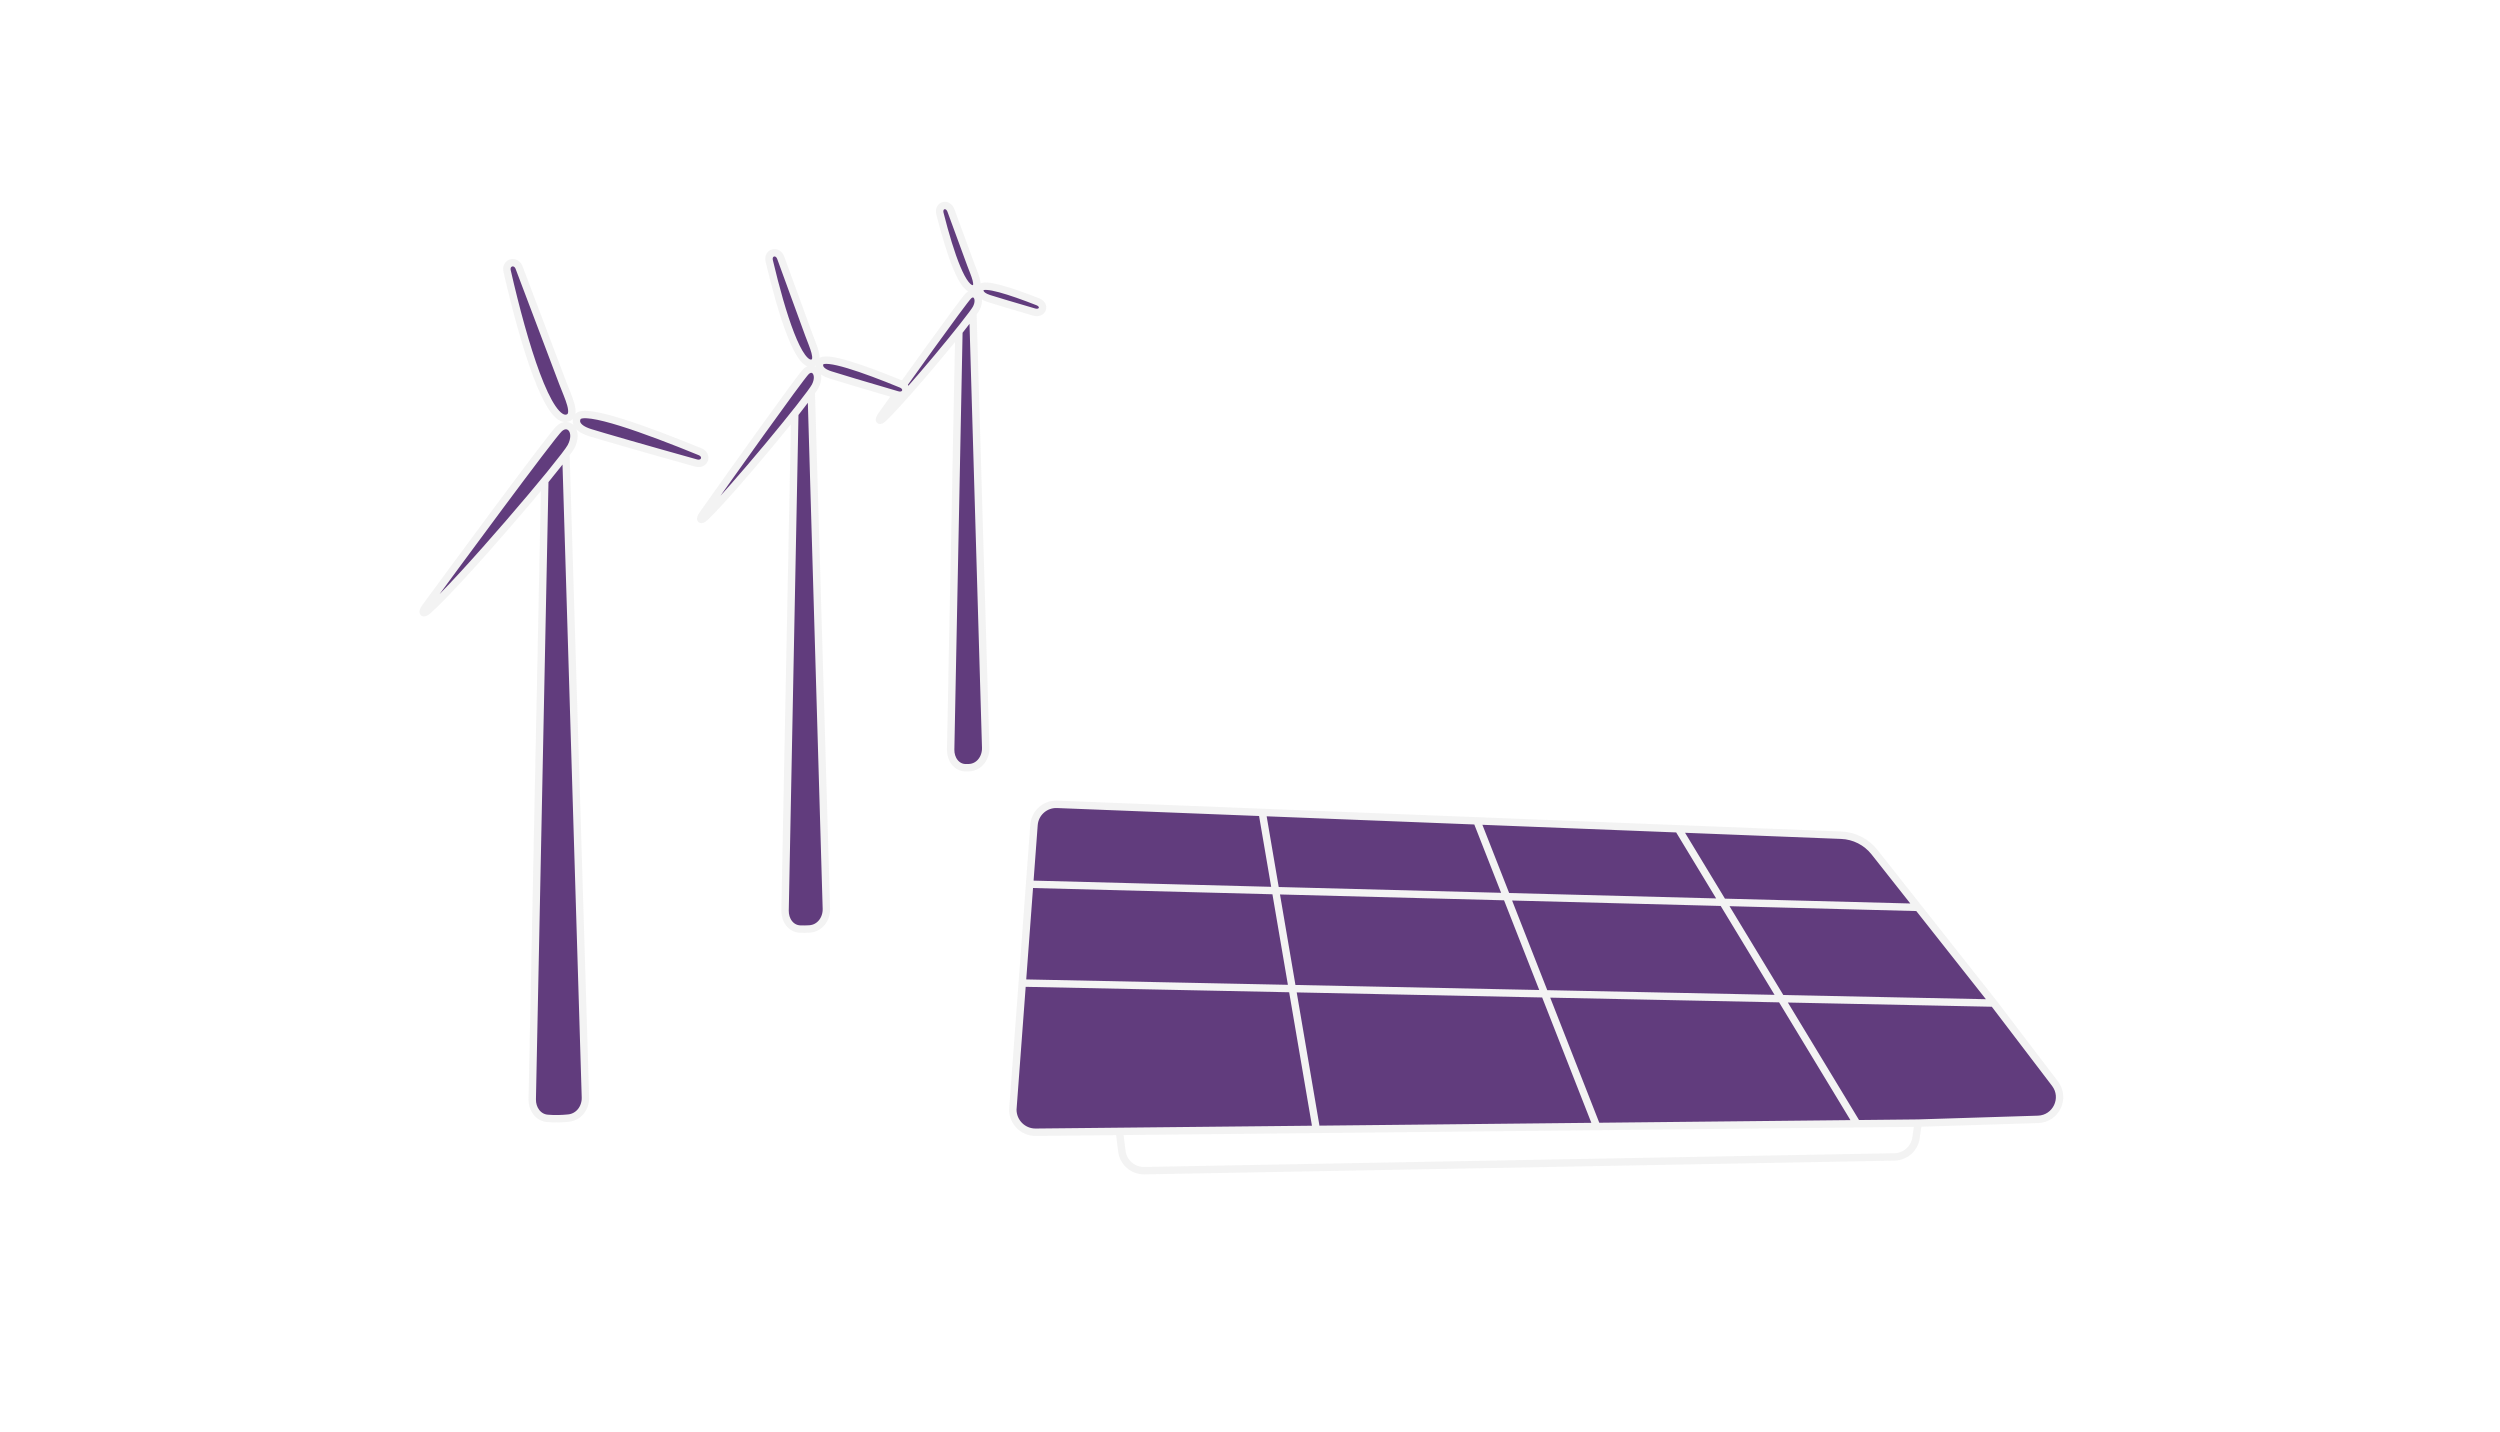
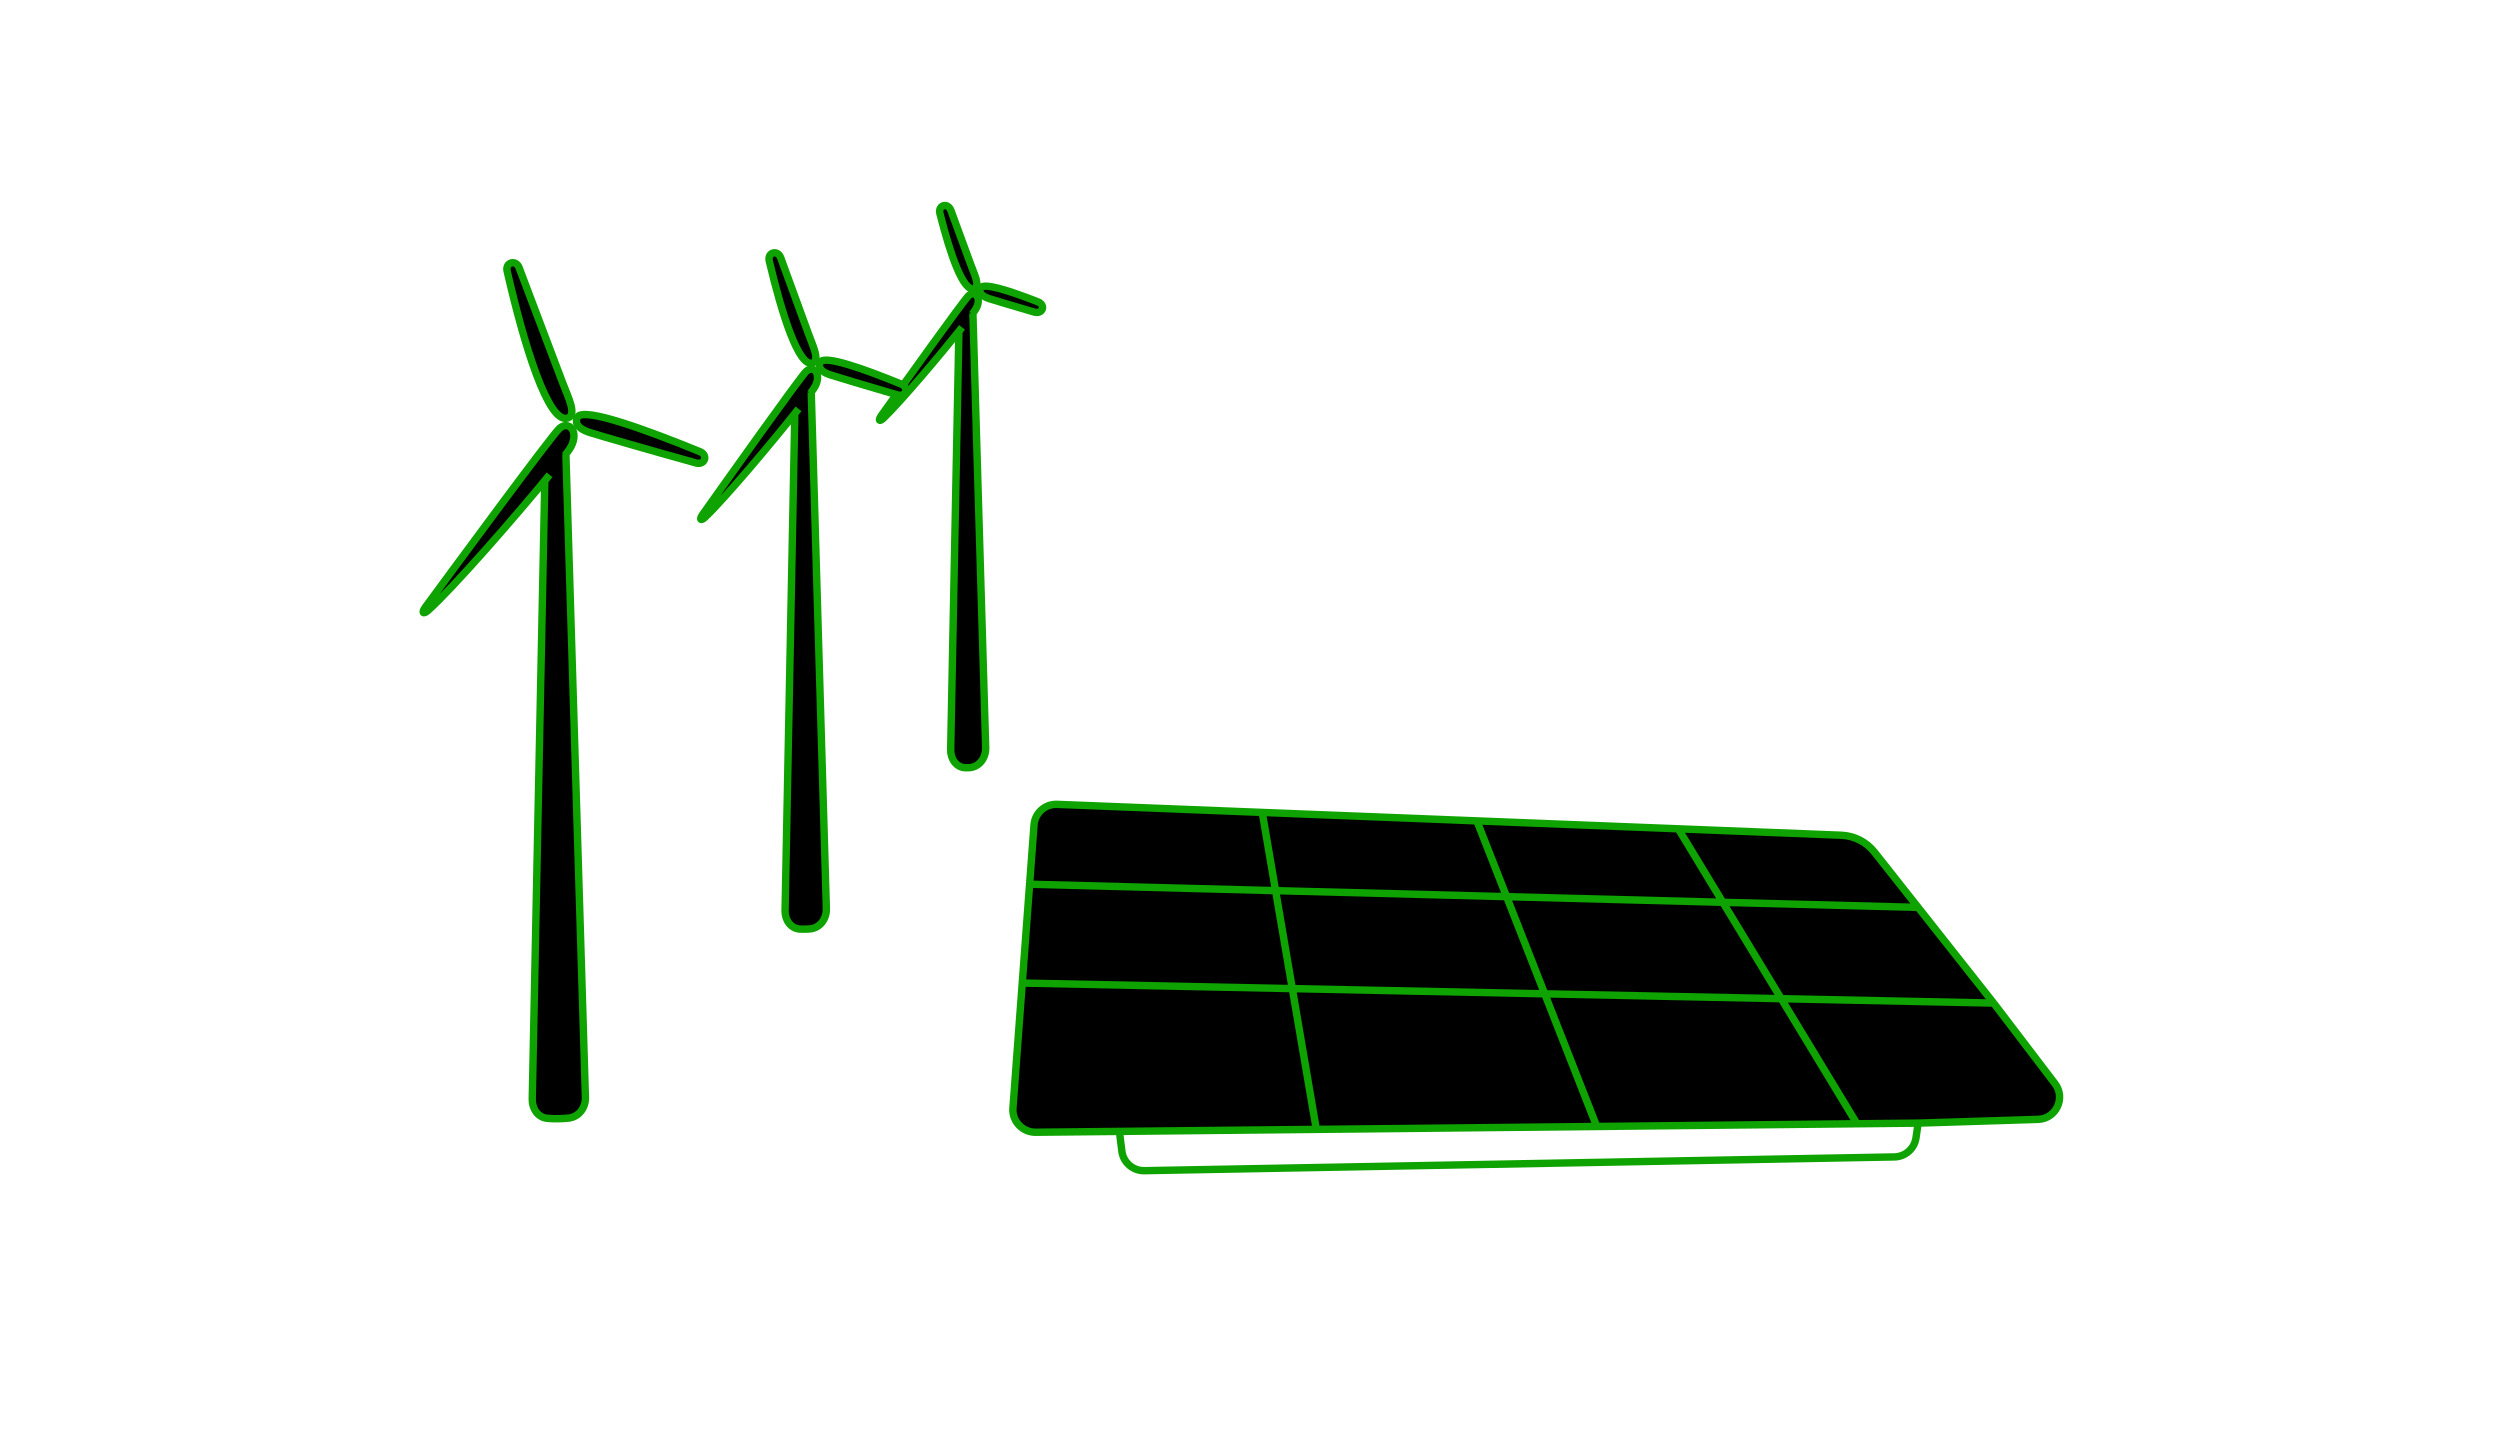
<svg xmlns="http://www.w3.org/2000/svg" width="337" height="193" viewBox="0 0 337 193" fill="none">
-   <g opacity="0.8">
-     <path d="M131.148 42.236L132.872 100.788C132.913 102.176 131.99 103.439 130.603 103.486C130.464 103.491 130.322 103.493 130.18 103.492C128.914 103.479 128.123 102.309 128.148 101.043L129.259 44.685L129.684 44.134C126.799 47.773 121.488 54.056 119.14 56.33C118.513 56.938 118.329 56.682 118.836 55.971C121.547 52.167 129.877 40.504 130.563 39.864C131.383 39.099 132.347 40.094 131.603 41.548C131.529 41.692 131.34 41.969 131.06 42.35L131.148 42.236Z" fill="#3A0B5C" />
-     <path d="M131.305 38.902C129.865 39.392 128.12 34.401 126.706 28.807C126.409 27.631 127.772 27.246 128.191 28.385C129.477 31.888 130.657 35.1 130.859 35.655C131.333 36.956 132.172 38.608 131.305 38.902Z" fill="#3A0B5C" />
-     <path d="M133.314 40.247C133.964 40.458 136.411 41.192 139.391 42.062C140.56 42.404 141.021 41.12 139.886 40.675C136.124 39.202 132.653 38.09 132.198 38.793C132.002 39.095 131.9 39.788 133.314 40.247Z" fill="#3A0B5C" />
-     <path d="M131.148 42.236L132.872 100.788C132.913 102.176 131.99 103.439 130.603 103.486C130.464 103.491 130.322 103.493 130.18 103.492C128.914 103.479 128.123 102.309 128.148 101.043L129.259 44.685L131.148 42.236ZM131.305 38.902C129.865 39.392 128.12 34.401 126.706 28.807C126.409 27.631 127.772 27.246 128.191 28.385C129.477 31.888 130.657 35.1 130.859 35.655C131.333 36.956 132.172 38.608 131.305 38.902ZM130.563 39.864C131.383 39.099 132.347 40.094 131.603 41.548C130.984 42.758 122.329 53.242 119.14 56.33C118.513 56.938 118.329 56.682 118.836 55.971C121.547 52.167 129.877 40.504 130.563 39.864ZM132.198 38.793C132.002 39.095 131.9 39.788 133.314 40.247C133.964 40.458 136.411 41.192 139.391 42.062C140.56 42.404 141.021 41.12 139.886 40.675C136.124 39.202 132.653 38.09 132.198 38.793Z" stroke="#F0F0F0" />
-     <path d="M109.357 52.873L111.396 122.49C111.437 123.875 110.518 125.129 109.135 125.223C108.719 125.251 108.282 125.26 107.846 125.24C106.583 125.18 105.801 124.009 105.826 122.745L107.138 55.766L107.638 55.114C104.169 59.515 97.714 67.189 95.062 69.707C94.432 70.305 94.234 70.031 94.736 69.322C97.742 65.079 107.851 50.838 108.671 50.069C109.634 49.165 110.766 50.341 109.892 52.059C109.805 52.23 109.584 52.557 109.254 53.007L109.357 52.873Z" fill="#3A0B5C" />
-     <path d="M109.542 48.933C107.696 49.564 105.425 42.489 103.696 35.189C103.417 34.008 104.827 33.614 105.244 34.755C106.984 39.52 108.747 44.349 109.018 45.096C109.575 46.633 110.56 48.585 109.542 48.933Z" fill="#3A0B5C" />
-     <path d="M111.902 50.522C112.801 50.815 116.625 51.965 120.952 53.226C122.122 53.566 122.603 52.236 121.476 51.773C116.404 49.693 111.201 47.858 110.591 48.803C110.361 49.161 110.242 49.979 111.902 50.522Z" fill="#3A0B5C" />
-     <path d="M109.357 52.873L111.396 122.49C111.437 123.875 110.518 125.129 109.135 125.223C108.719 125.251 108.282 125.26 107.846 125.24C106.583 125.18 105.801 124.009 105.826 122.745L107.138 55.766L109.357 52.873ZM109.542 48.933C107.696 49.564 105.425 42.489 103.696 35.189C103.417 34.008 104.827 33.614 105.244 34.755C106.984 39.52 108.747 44.349 109.018 45.096C109.575 46.633 110.56 48.585 109.542 48.933ZM108.671 50.069C109.634 49.165 110.766 50.341 109.892 52.059C109.152 53.513 98.642 66.308 95.062 69.707C94.432 70.305 94.234 70.031 94.736 69.322C97.742 65.079 107.851 50.838 108.671 50.069ZM110.591 48.803C110.361 49.161 110.242 49.979 111.902 50.522C112.801 50.815 116.625 51.965 120.952 53.226C122.122 53.566 122.603 52.236 121.476 51.773C116.404 49.693 111.201 47.858 110.591 48.803Z" stroke="#F0F0F0" />
-     <path d="M76.284 61.229L78.916 147.928C78.958 149.325 78.028 150.578 76.638 150.72C75.749 150.811 74.753 150.846 73.784 150.756C72.511 150.638 71.719 149.457 71.745 148.18L73.438 64.81L74.079 64.004C69.513 69.592 60.913 79.448 57.691 82.295C57.02 82.888 56.811 82.566 57.34 81.845C60.94 76.941 74.335 58.727 75.403 57.759C76.639 56.64 78.091 58.095 76.97 60.221C76.859 60.433 76.574 60.838 76.152 61.395L76.284 61.229Z" fill="#3A0B5C" />
-     <path d="M76.522 56.352C73.909 57.214 70.632 46.467 68.359 36.543C68.089 35.363 69.547 34.947 69.976 36.08C72.491 42.723 75.448 50.535 75.849 51.604C76.564 53.507 77.828 55.922 76.522 56.352Z" fill="#3A0B5C" />
-     <path d="M79.549 58.319C80.884 58.74 87.254 60.582 93.829 62.413C95.005 62.741 95.491 61.35 94.361 60.888C87.172 57.947 78.751 54.869 77.867 56.193C77.572 56.635 77.419 57.647 79.549 58.319Z" fill="#3A0B5C" />
-     <path d="M76.284 61.229L78.916 147.928C78.958 149.325 78.028 150.578 76.638 150.72C75.749 150.811 74.753 150.846 73.784 150.756C72.511 150.638 71.719 149.457 71.745 148.18L73.438 64.81L76.284 61.229ZM76.522 56.352C73.909 57.214 70.632 46.467 68.359 36.543C68.089 35.363 69.547 34.947 69.976 36.08C72.491 42.723 75.448 50.535 75.849 51.604C76.564 53.507 77.828 55.922 76.522 56.352ZM75.403 57.759C76.639 56.64 78.091 58.095 76.97 60.221C76.003 62.056 62.011 78.477 57.691 82.295C57.02 82.888 56.811 82.566 57.34 81.845C60.94 76.941 74.335 58.727 75.403 57.759ZM77.867 56.193C77.572 56.635 77.419 57.647 79.549 58.319C80.884 58.74 87.254 60.582 93.829 62.413C95.005 62.741 95.491 61.35 94.361 60.888C87.172 57.947 78.751 54.869 77.867 56.193Z" stroke="#F0F0F0" />
-     <path d="M142.494 108.424L170.148 109.514L199.081 110.653L226.236 111.723L248.205 112.588C249.957 112.657 251.591 113.489 252.678 114.865L258.563 122.317L268.746 135.214L277.016 146.075C278.494 148.016 277.161 150.815 274.723 150.891L258.563 151.396L250.319 151.482L222.518 151.773L215.244 151.849L188.413 152.129L139.614 152.627C137.915 152.644 136.528 151.271 136.528 149.572L137.798 132.515L138.789 119.194L139.384 111.199C139.504 109.588 140.879 108.361 142.494 108.424Z" fill="#3A0B5C" />
-     <path d="M170.148 109.514L142.494 108.424C140.879 108.361 139.504 109.588 139.384 111.199L138.789 119.194M170.148 109.514L177.422 152.129M170.148 109.514L199.081 110.653M199.081 110.653L215.244 151.849M199.081 110.653L226.236 111.723M226.236 111.723L248.205 112.588C249.957 112.657 251.591 113.489 252.678 114.865L258.563 122.317M226.236 111.723L250.319 151.482M138.789 119.194L258.563 122.317M138.789 119.194L137.798 132.515M258.563 122.317L268.746 135.214M268.746 135.214L137.798 132.515M268.746 135.214L277.016 146.075C278.494 148.016 277.161 150.815 274.723 150.891L258.563 151.396M137.798 132.515L136.528 149.572V149.572C136.528 151.271 137.915 152.644 139.614 152.627L188.413 152.129L222.518 151.773L258.563 151.396M150.914 152.658L151.227 155.178C151.416 156.701 152.725 157.835 154.259 157.807L255.364 155.954C256.835 155.927 258.07 154.837 258.278 153.38L258.563 151.396" stroke="#F0F0F0" />
-   </g>
+   <path d="M131.148 42.236L132.872 100.788C132.913 102.176 131.99 103.439 130.603 103.486C130.464 103.491 130.322 103.493 130.18 103.492C128.914 103.479 128.123 102.309 128.148 101.043L129.259 44.685L129.684 44.134C126.799 47.773 121.488 54.056 119.14 56.33C118.513 56.938 118.329 56.682 118.836 55.971C121.547 52.167 129.877 40.504 130.563 39.864C131.383 39.099 132.347 40.094 131.603 41.548C131.529 41.692 131.34 41.969 131.06 42.35L131.148 42.236Z" fill="black" />
+   <path d="M131.305 38.902C129.865 39.392 128.12 34.401 126.706 28.807C126.409 27.631 127.772 27.246 128.191 28.385C129.477 31.888 130.657 35.1 130.859 35.655C131.333 36.956 132.172 38.608 131.305 38.902Z" fill="black" />
+   <path d="M133.314 40.247C133.964 40.458 136.411 41.192 139.391 42.062C140.56 42.404 141.021 41.12 139.886 40.675C136.124 39.202 132.653 38.09 132.198 38.793C132.002 39.095 131.9 39.788 133.314 40.247Z" fill="black" />
+   <path d="M131.148 42.236L132.872 100.788C132.913 102.176 131.99 103.439 130.603 103.486C130.464 103.491 130.322 103.493 130.18 103.492C128.914 103.479 128.123 102.309 128.148 101.043L129.259 44.685L129.684 44.134C126.799 47.773 121.488 54.056 119.14 56.33C118.513 56.938 118.329 56.682 118.836 55.971C121.547 52.167 129.877 40.504 130.563 39.864C131.383 39.099 132.347 40.094 131.603 41.548C131.529 41.692 131.34 41.969 131.06 42.35L131.148 42.236Z" stroke="#0EA300" />
+   <path d="M131.305 38.902C129.865 39.392 128.12 34.401 126.706 28.807C126.409 27.631 127.772 27.246 128.191 28.385C129.477 31.888 130.657 35.1 130.859 35.655C131.333 36.956 132.172 38.608 131.305 38.902Z" stroke="#0EA300" />
+   <path d="M133.314 40.247C133.964 40.458 136.411 41.192 139.391 42.062C140.56 42.404 141.021 41.12 139.886 40.675C136.124 39.202 132.653 38.09 132.198 38.793C132.002 39.095 131.9 39.788 133.314 40.247Z" stroke="#0EA300" />
+   <path d="M109.357 52.873L111.396 122.49C111.437 123.875 110.518 125.129 109.135 125.223C108.719 125.251 108.282 125.26 107.846 125.24C106.583 125.18 105.801 124.009 105.826 122.745L107.138 55.766L107.638 55.114C104.169 59.515 97.714 67.189 95.062 69.707C94.432 70.305 94.234 70.031 94.736 69.322C97.742 65.079 107.851 50.838 108.671 50.069C109.634 49.165 110.766 50.341 109.892 52.059C109.805 52.23 109.584 52.557 109.254 53.007L109.357 52.873Z" fill="black" />
+   <path d="M109.542 48.933C107.696 49.564 105.425 42.489 103.696 35.189C103.417 34.008 104.827 33.614 105.244 34.755C106.984 39.52 108.747 44.349 109.018 45.096C109.575 46.633 110.56 48.585 109.542 48.933Z" fill="black" />
+   <path d="M111.902 50.522C112.801 50.815 116.625 51.965 120.952 53.226C122.122 53.566 122.603 52.236 121.476 51.773C116.404 49.693 111.201 47.858 110.591 48.803C110.361 49.161 110.242 49.979 111.902 50.522Z" fill="black" />
+   <path d="M109.357 52.873L111.396 122.49C111.437 123.875 110.518 125.129 109.135 125.223C108.719 125.251 108.282 125.26 107.846 125.24C106.583 125.18 105.801 124.009 105.826 122.745L107.138 55.766L107.638 55.114C104.169 59.515 97.714 67.189 95.062 69.707C94.432 70.305 94.234 70.031 94.736 69.322C97.742 65.079 107.851 50.838 108.671 50.069C109.634 49.165 110.766 50.341 109.892 52.059C109.805 52.23 109.584 52.557 109.254 53.007L109.357 52.873Z" stroke="#0EA300" />
+   <path d="M109.542 48.933C107.696 49.564 105.425 42.489 103.696 35.189C103.417 34.008 104.827 33.614 105.244 34.755C106.984 39.52 108.747 44.349 109.018 45.096C109.575 46.633 110.56 48.585 109.542 48.933Z" stroke="#0EA300" />
+   <path d="M111.902 50.522C112.801 50.815 116.625 51.965 120.952 53.226C122.122 53.566 122.603 52.236 121.476 51.773C116.404 49.693 111.201 47.858 110.591 48.803C110.361 49.161 110.242 49.979 111.902 50.522Z" stroke="#0EA300" />
+   <path d="M76.284 61.229L78.916 147.928C78.958 149.325 78.028 150.578 76.638 150.72C75.749 150.811 74.753 150.846 73.784 150.756C72.511 150.638 71.719 149.457 71.745 148.18L73.438 64.81L74.079 64.004C69.513 69.592 60.913 79.448 57.691 82.295C57.02 82.888 56.811 82.566 57.34 81.845C60.94 76.941 74.335 58.727 75.403 57.759C76.639 56.64 78.091 58.095 76.97 60.221C76.859 60.433 76.574 60.838 76.152 61.395L76.284 61.229Z" fill="black" />
+   <path d="M76.522 56.352C73.909 57.214 70.632 46.467 68.359 36.543C68.089 35.363 69.547 34.947 69.976 36.08C72.491 42.723 75.448 50.535 75.849 51.604C76.564 53.507 77.828 55.922 76.522 56.352Z" fill="black" />
+   <path d="M79.549 58.319C80.884 58.74 87.254 60.582 93.829 62.413C95.005 62.741 95.491 61.35 94.361 60.888C87.172 57.947 78.751 54.869 77.867 56.193C77.572 56.635 77.419 57.647 79.549 58.319Z" fill="black" />
+   <path d="M76.284 61.229L78.916 147.928C78.958 149.325 78.028 150.578 76.638 150.72C75.749 150.811 74.753 150.846 73.784 150.756C72.511 150.638 71.719 149.457 71.745 148.18L73.438 64.81L74.079 64.004C69.513 69.592 60.913 79.448 57.691 82.295C57.02 82.888 56.811 82.566 57.34 81.845C60.94 76.941 74.335 58.727 75.403 57.759C76.639 56.64 78.091 58.095 76.97 60.221C76.859 60.433 76.574 60.838 76.152 61.395L76.284 61.229Z" stroke="#0EA300" />
+   <path d="M76.522 56.352C73.909 57.214 70.632 46.467 68.359 36.543C68.089 35.363 69.547 34.947 69.976 36.08C72.491 42.723 75.448 50.535 75.849 51.604C76.564 53.507 77.828 55.922 76.522 56.352Z" stroke="#0EA300" />
+   <path d="M79.549 58.319C80.884 58.74 87.254 60.582 93.829 62.413C95.005 62.741 95.491 61.35 94.361 60.888C87.172 57.947 78.751 54.869 77.867 56.193C77.572 56.635 77.419 57.647 79.549 58.319Z" stroke="#0EA300" />
+   <path d="M142.494 108.424L170.148 109.514L199.081 110.653L226.236 111.723L248.205 112.588C249.957 112.657 251.591 113.489 252.678 114.865L258.563 122.317L268.746 135.214L277.016 146.075C278.494 148.016 277.161 150.815 274.723 150.891L258.563 151.396L250.319 151.482L222.518 151.773L215.244 151.849L188.413 152.129L139.614 152.627C137.915 152.644 136.528 151.271 136.528 149.572L137.798 132.515L138.789 119.194L139.384 111.199C139.504 109.588 140.879 108.361 142.494 108.424Z" fill="black" />
+   <path d="M170.148 109.514L142.494 108.424C140.879 108.361 139.504 109.588 139.384 111.199L138.789 119.194M170.148 109.514L177.422 152.129M170.148 109.514L199.081 110.653M199.081 110.653L215.244 151.849M199.081 110.653L226.236 111.723M226.236 111.723L248.205 112.588C249.957 112.657 251.591 113.489 252.678 114.865L258.563 122.317M226.236 111.723L250.319 151.482M138.789 119.194L258.563 122.317M138.789 119.194L137.798 132.515M258.563 122.317L268.746 135.214M268.746 135.214L137.798 132.515M268.746 135.214L277.016 146.075C278.494 148.016 277.161 150.815 274.723 150.891L258.563 151.396M137.798 132.515L136.528 149.572V149.572C136.528 151.271 137.915 152.644 139.614 152.627L188.413 152.129L222.518 151.773L258.563 151.396M150.914 152.658L151.227 155.178C151.416 156.701 152.725 157.835 154.259 157.807L255.364 155.954C256.835 155.927 258.07 154.837 258.278 153.38L258.563 151.396" stroke="#0EA300" />
</svg>
